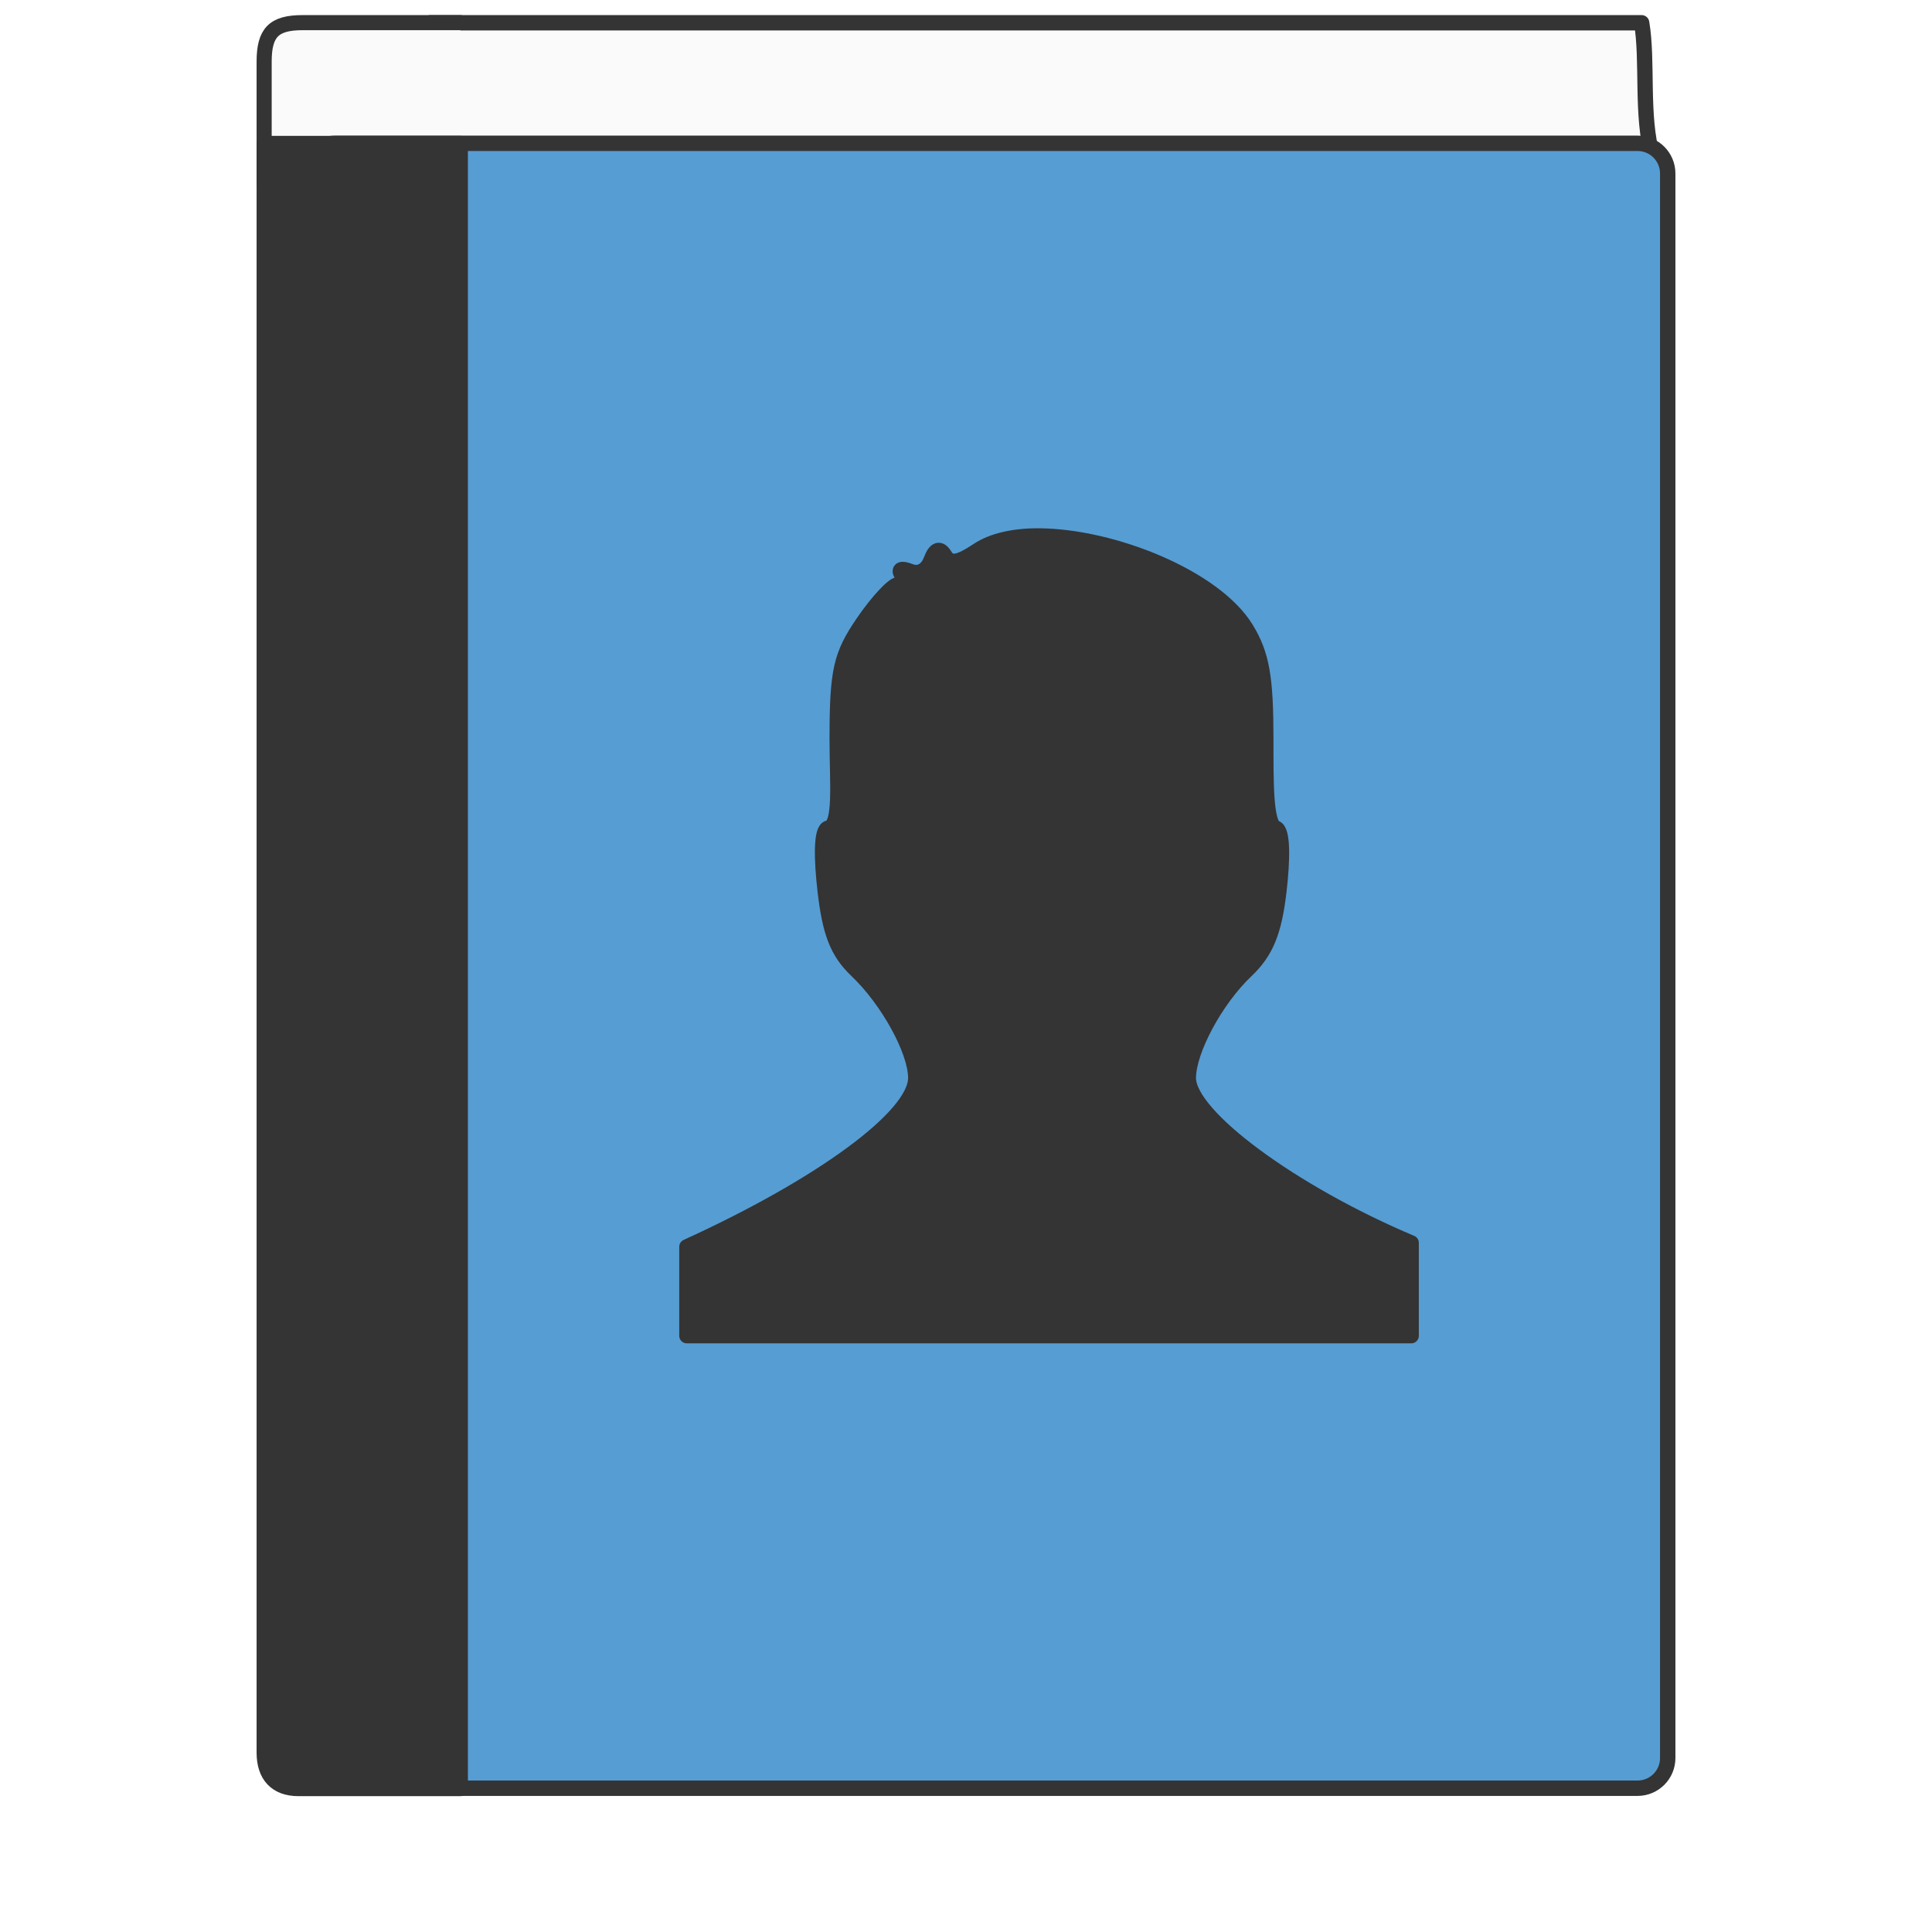
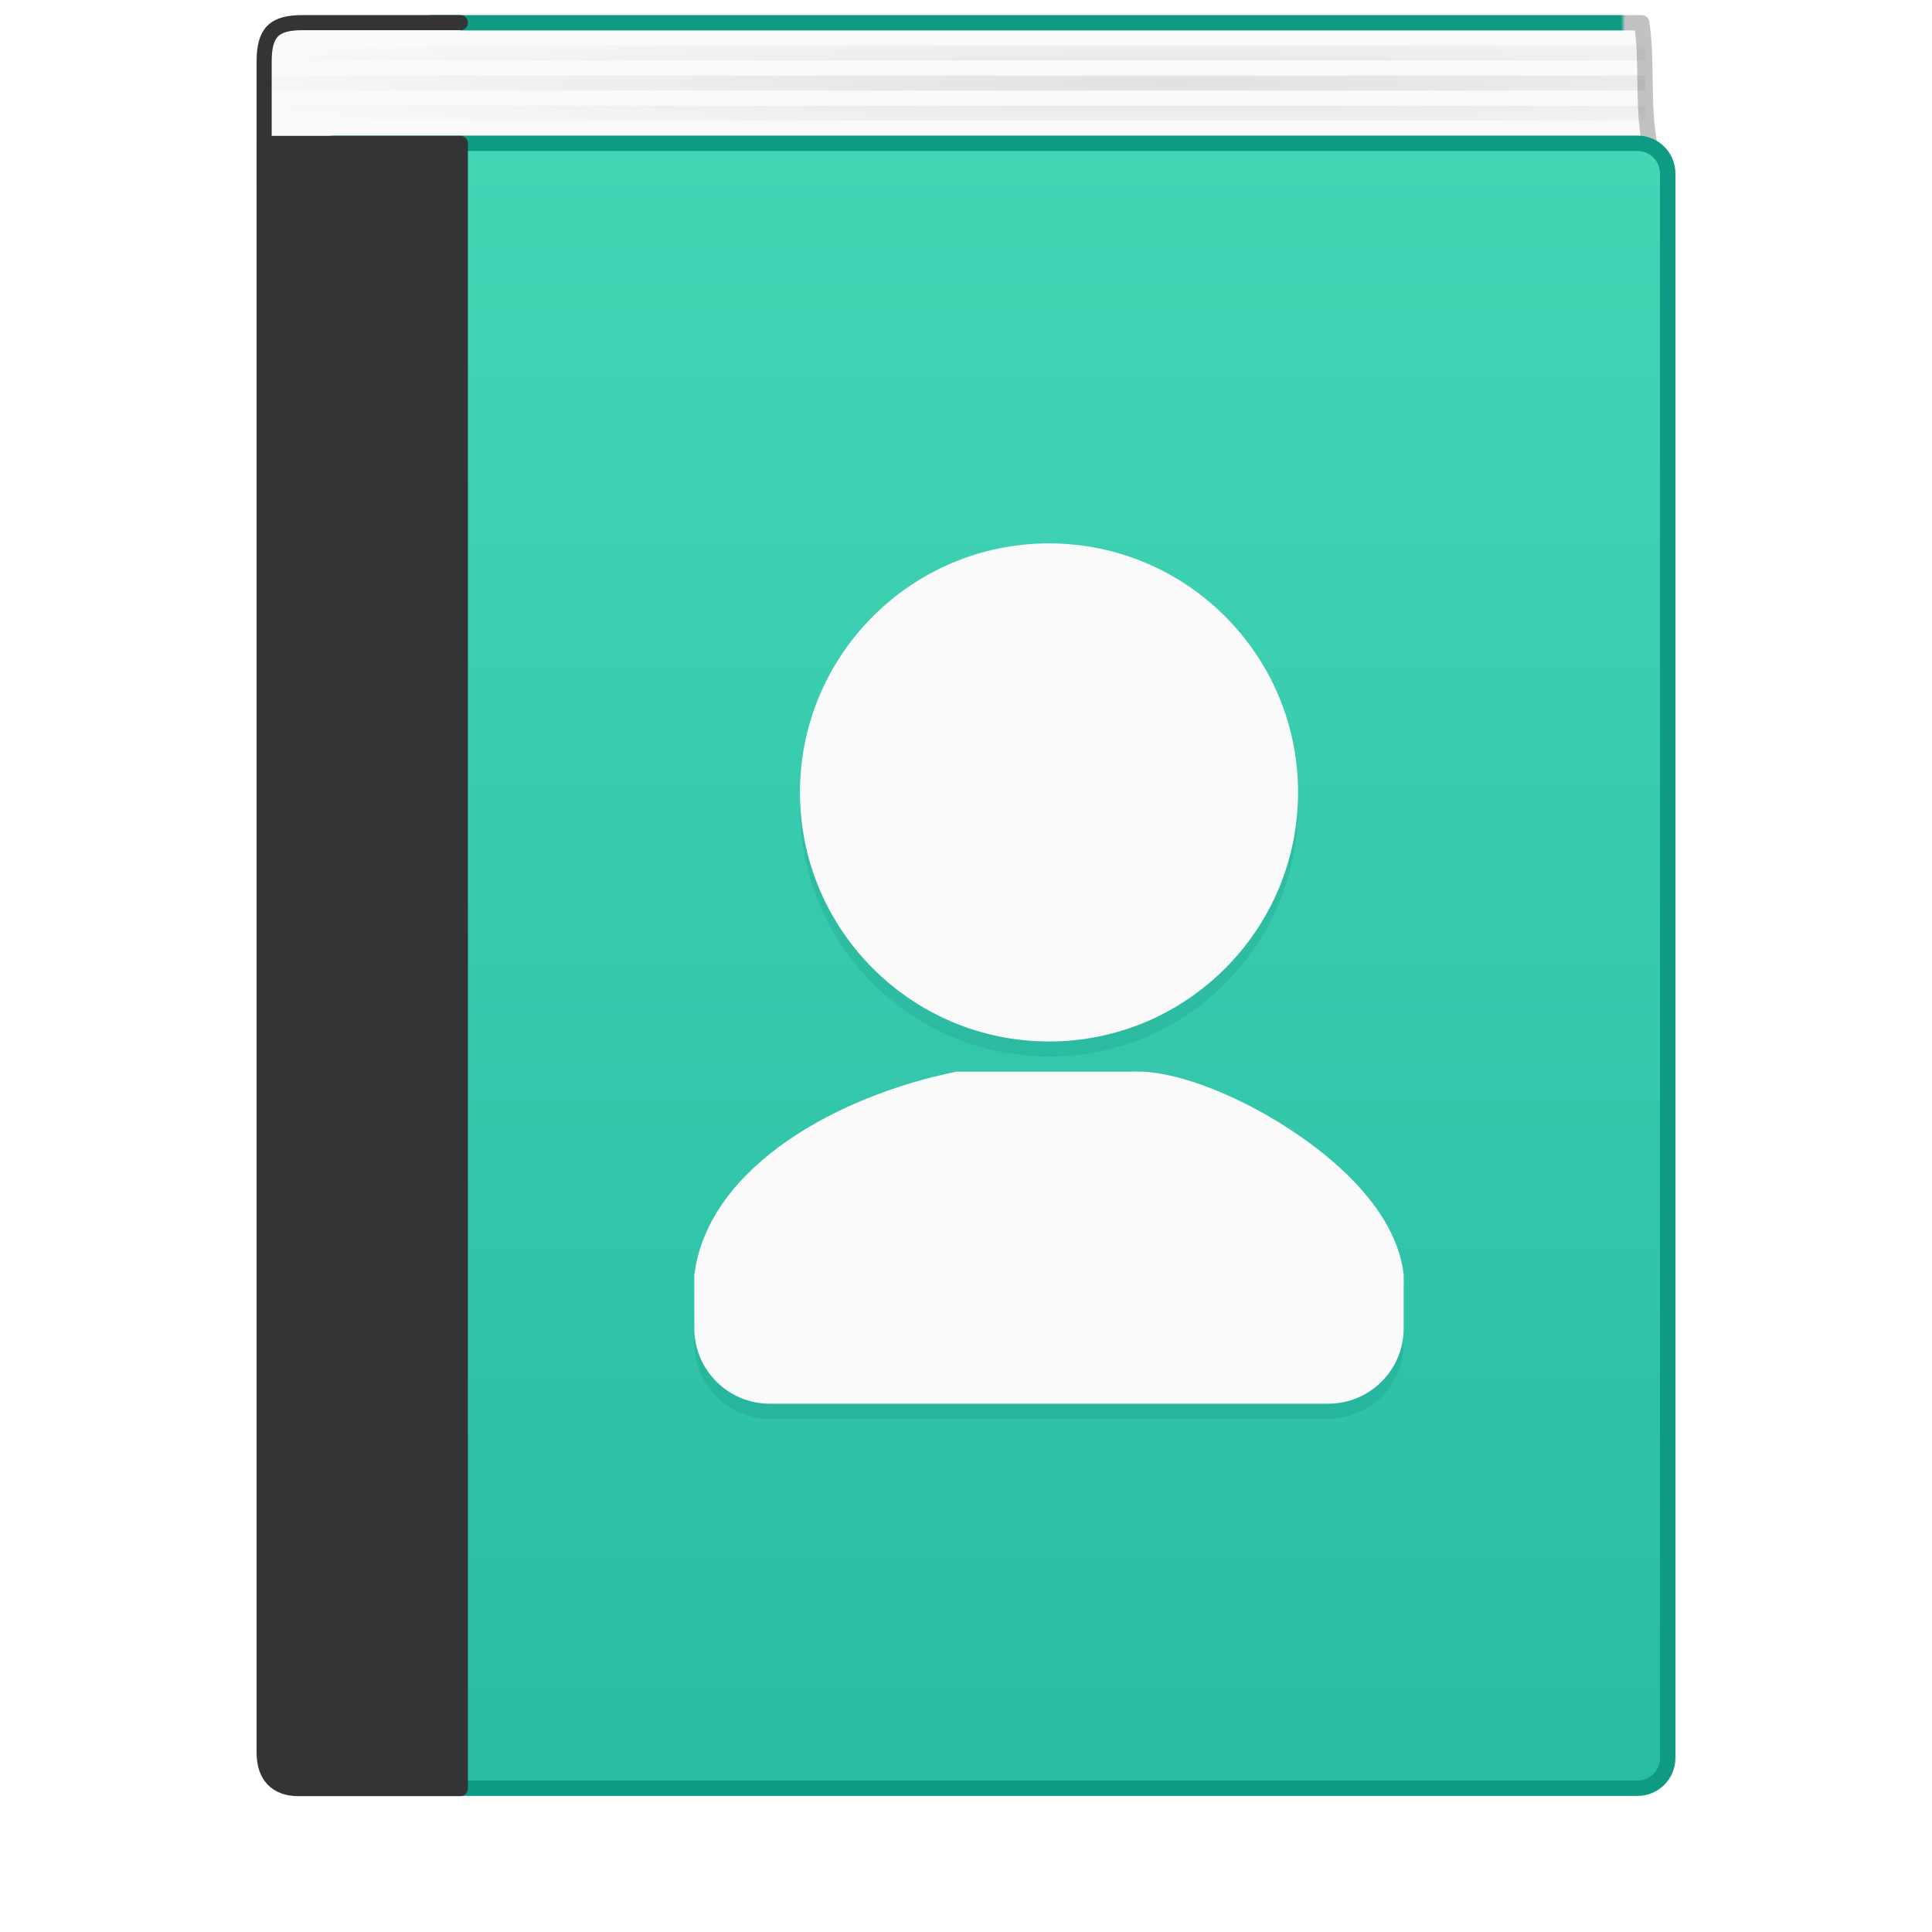
- <svg xmlns="http://www.w3.org/2000/svg" id="svg4134" height="128" width="128" version="1.1">
-   <defs id="defs4136" />
-   <path d="M 109.491,10.365 C 108.707,7.727 109.196,4.024 108.763,1.509 l -80.254,0 0.474,7.983" id="path2723" style="display:inline;fill:#fafafa;fill-opacity:1;stroke:#343434;stroke-width:1.017;stroke-linecap:butt;stroke-linejoin:round;stroke-miterlimit:0;stroke-dasharray:none;stroke-dashoffset:0;stroke-opacity:1" />
-   <path d="m 30.5,12.5 -10.4,0 c -1.484,0 -2.6,-0.116 -2.6,-0.268 l 0,-8.146 C 17.5,2.15 18.144,1.5 20.047,1.5 L 30.5,1.5" id="rect5505-21-3-9" style="color:#000000;display:inline;overflow:visible;visibility:visible;fill:#fafafa;fill-opacity:1;fill-rule:nonzero;stroke:#343434;stroke-width:1;stroke-linecap:round;stroke-linejoin:round;stroke-miterlimit:4;stroke-dasharray:none;stroke-dashoffset:0;stroke-opacity:1;marker:none;enable-background:accumulate" />
-   <rect width="90.299" height="108.981" rx="2" ry="2" x="20.192" y="9.494" id="rect2719" style="display:inline;fill:#569dd3;fill-opacity:1;stroke:#343434;stroke-width:1.019;stroke-linecap:round;stroke-linejoin:round;stroke-miterlimit:0;stroke-dasharray:none;stroke-dashoffset:0;stroke-opacity:1" />
-   <path d="m 30.5,9.5 c 0,0 0,75.793 0,109 l -10.729,0 c -1.484,0 -2.271,-0.875 -2.271,-2.38 l 0,-106.62 z" id="rect5505-21-3" style="color:#000000;display:inline;overflow:visible;visibility:visible;fill:#343434;fill-opacity:1;fill-rule:nonzero;stroke:#343434;stroke-width:1;stroke-linecap:round;stroke-linejoin:round;stroke-miterlimit:4;stroke-dasharray:none;stroke-dashoffset:0;stroke-opacity:1;marker:none;enable-background:accumulate" />
-   <path d="m 68.833,35.5 c -1.635,-0.01 -3.071,0.304 -4.049,0.953 -1.261,0.838 -1.817,0.944 -2.169,0.367 -0.337,-0.553 -0.643,-0.491 -0.94,0.293 -0.251,0.663 -0.776,0.966 -1.374,0.733 -0.57,-0.222 -0.804,-0.15 -0.578,0.22 0.217,0.356 0.111,0.66 -0.217,0.66 -0.328,0 -1.377,1.123 -2.313,2.492 -1.492,2.183 -1.735,3.181 -1.735,7.77 2.06e-4,2.88 0.285,5.683 -0.578,5.864 -0.506,0.106 -0.458,2.108 -0.217,4.178 0.315,2.708 0.786,4.034 2.097,5.278 2.041,1.937 3.904,5.29 3.904,7.111 0,2.549 -6.273,7.132 -15.163,11.183 l 0,5.897 c 18.508,0 48,0 48,0 l 0,-6.158 C 85.656,79.032 78.738,73.957 78.738,71.42 c 0,-1.816 1.792,-5.176 3.832,-7.111 1.311,-1.244 1.854,-2.57 2.169,-5.278 0.241,-2.071 0.274,-4.013 -0.217,-4.178 -0.676,-0.228 -0.651,-3.009 -0.651,-5.864 -3e-6,-4.094 -0.257,-5.617 -1.301,-7.331 -2.078,-3.409 -8.83,-6.128 -13.736,-6.158 z" id="rect2382" style="color:#000000;display:inline;overflow:visible;visibility:visible;fill:#343434;fill-opacity:1;fill-rule:nonzero;stroke:#343434;stroke-width:1;stroke-linecap:round;stroke-linejoin:round;stroke-miterlimit:4;stroke-dasharray:none;stroke-dashoffset:0;stroke-opacity:1;marker:none;enable-background:accumulate" />
+ <svg xmlns="http://www.w3.org/2000/svg" xmlns:xlink="http://www.w3.org/1999/xlink" id="svg4134" height="128" width="128" version="1.1">
+   <defs id="defs4136">
+     <linearGradient gradientTransform="matrix(1.900953,0,0,1.988092,6.824392,0.0408224)" gradientUnits="userSpaceOnUse" xlink:href="#linearGradient4652" id="linearGradient4335" y2="0.065" x2="54.887" y1="0.065" x1="5.212" />
+     <linearGradient id="linearGradient4652">
+       <stop offset="0" style="stop-color:#0e9a83;stop-opacity:1" id="stop4654" />
+       <stop offset="0.96" style="stop-color:#0e9a83;stop-opacity:1" id="stop4656" />
+       <stop offset="0.963" style="stop-color:#c2c2c2;stop-opacity:1" id="stop4658" />
+       <stop offset="1" style="stop-color:#c2c2c2;stop-opacity:1" id="stop4660" />
+     </linearGradient>
+     <linearGradient xlink:href="#linearGradient924" id="linearGradient918" x1="72" y1="10" x2="72" y2="118" gradientUnits="userSpaceOnUse" gradientTransform="translate(-9.999978e-7,-5.5966265e-6)" />
+     <linearGradient id="linearGradient924">
+       <stop offset="0" style="stop-color:#43d6b5;stop-opacity:1" id="stop920" />
+       <stop offset="1" style="stop-color:#28bca3;stop-opacity:1" id="stop922" />
+     </linearGradient>
+     <radialGradient gradientTransform="matrix(1.333343,0,0,0.08199654,-8.35227,-3.92414)" gradientUnits="userSpaceOnUse" xlink:href="#linearGradient3287" id="radialGradient3231" fy="114.831" fx="64.389" r="52.5" cy="114.831" cx="64.389" />
+     <linearGradient id="linearGradient3287">
+       <stop offset="0" style="stop-color:#000000;stop-opacity:1" id="stop3289" />
+       <stop offset="1" style="stop-color:#000000;stop-opacity:0" id="stop3291" />
+     </linearGradient>
+   </defs>
+   <path d="M 109.491,10.365 C 108.707,7.727 109.196,4.024 108.763,1.509 H 28.509 l 0.474,7.983" id="path2723-3" style="display:inline;fill:#fafafa;fill-opacity:1;stroke:url(#linearGradient4335);stroke-width:1.017;stroke-linecap:butt;stroke-linejoin:round;stroke-miterlimit:0;stroke-dasharray:none;stroke-dashoffset:0;stroke-opacity:1" />
+   <path d="m 30.5,12.5 h -10.4 c -1.484,0 -2.6,-0.116 -2.6,-0.268 V 4.086 c 0,-1.936 0.644,-2.586 2.547,-2.586 h 10.453" id="rect5505-21-3-9-6" style="color:#000000;display:inline;overflow:visible;visibility:visible;fill:#fafafa;fill-opacity:1;fill-rule:nonzero;stroke:#343434;stroke-width:1;stroke-linecap:round;stroke-linejoin:round;stroke-miterlimit:4;stroke-dasharray:none;stroke-dashoffset:0;stroke-opacity:1;marker:none;enable-background:accumulate" />
+   <rect width="90.299" height="108.981" rx="2" ry="2" x="20.192" y="9.494" id="rect2719-7" style="display:inline;fill:url(#linearGradient918);fill-opacity:1;stroke:#0e9a83;stroke-width:1.019;stroke-linecap:round;stroke-linejoin:round;stroke-miterlimit:0;stroke-dasharray:none;stroke-dashoffset:0;stroke-opacity:1" />
+   <path style="color:#000000;font-style:normal;font-variant:normal;font-weight:normal;font-stretch:normal;font-size:medium;line-height:normal;font-family:sans-serif;font-variant-ligatures:normal;font-variant-position:normal;font-variant-caps:normal;font-variant-numeric:normal;font-variant-alternates:normal;font-feature-settings:normal;text-indent:0;text-align:start;text-decoration:none;text-decoration-line:none;text-decoration-style:solid;text-decoration-color:#000000;letter-spacing:normal;word-spacing:normal;text-transform:none;writing-mode:lr-tb;direction:ltr;text-orientation:mixed;dominant-baseline:auto;baseline-shift:baseline;text-anchor:start;white-space:normal;shape-padding:0;clip-rule:nonzero;display:inline;overflow:visible;visibility:visible;opacity:0.15;isolation:auto;mix-blend-mode:normal;color-interpolation:sRGB;color-interpolation-filters:linearRGB;solid-color:#000000;solid-opacity:1;vector-effect:none;fill:#007367;fill-opacity:1;fill-rule:nonzero;stroke:none;stroke-width:1;stroke-linecap:round;stroke-linejoin:round;stroke-miterlimit:4;stroke-dasharray:none;stroke-dashoffset:0;stroke-opacity:1;marker:none;color-rendering:auto;image-rendering:auto;shape-rendering:auto;text-rendering:auto;enable-background:accumulate" d="m 69.5,37 c -9.107,0 -16.5,7.393 -16.5,16.5 0,9.107 7.393,16.5 16.5,16.5 9.107,0 16.5,-7.393 16.5,-16.5 0,-9.107 -7.393,-16.5 -16.5,-16.5 z m -6.078,35 c -0.033,-8.4e-5 -0.067,0.003 -0.1,0.01 -3.841,0.781 -7.898,2.319 -11.143,4.562 -3.245,2.244 -5.7,5.22 -6.176,8.863 -0.003,0.021 -0.004,0.043 -0.004,0.064 v 3.5 c 0,2.761 2.239,5 5,5 h 18.5 18.5 c 2.761,0 5,-2.239 5,-5 v -3.5 c -3.01e-4,-0.018 -0.002,-0.037 -0.004,-0.055 -0.406,-3.646 -3.544,-6.926 -7.135,-9.355 -3.591,-2.43 -7.637,-4.023 -10.27,-4.09 -0.005,-6.2e-5 -0.009,-6.2e-5 -0.014,0 z" id="path933" />
+   <g id="g991" style="opacity:1" transform="translate(-9.999978e-7,-5.5966265e-6)" />
+   <path style="color:#000000;font-style:normal;font-variant:normal;font-weight:normal;font-stretch:normal;font-size:medium;line-height:normal;font-family:sans-serif;font-variant-ligatures:normal;font-variant-position:normal;font-variant-caps:normal;font-variant-numeric:normal;font-variant-alternates:normal;font-feature-settings:normal;text-indent:0;text-align:start;text-decoration:none;text-decoration-line:none;text-decoration-style:solid;text-decoration-color:#000000;letter-spacing:normal;word-spacing:normal;text-transform:none;writing-mode:lr-tb;direction:ltr;text-orientation:mixed;dominant-baseline:auto;baseline-shift:baseline;text-anchor:start;white-space:normal;shape-padding:0;clip-rule:nonzero;display:inline;overflow:visible;visibility:visible;opacity:1;isolation:auto;mix-blend-mode:normal;color-interpolation:sRGB;color-interpolation-filters:linearRGB;solid-color:#000000;solid-opacity:1;vector-effect:none;fill:#fafafa;fill-opacity:1;fill-rule:nonzero;stroke:none;stroke-width:1;stroke-linecap:round;stroke-linejoin:round;stroke-miterlimit:4;stroke-dasharray:none;stroke-dashoffset:0;stroke-opacity:1;marker:none;color-rendering:auto;image-rendering:auto;shape-rendering:auto;text-rendering:auto;enable-background:accumulate" d="m 69.5,36 c -9.107,0 -16.5,7.393 -16.5,16.5 0,9.107 7.393,16.5 16.5,16.5 9.107,0 16.5,-7.393 16.5,-16.5 0,-9.107 -7.393,-16.5 -16.5,-16.5 z m -6.078,35 c -0.033,-8.4e-5 -0.067,0.003 -0.1,0.01 -3.841,0.781 -7.898,2.319 -11.143,4.562 -3.245,2.244 -5.7,5.22 -6.176,8.863 -0.003,0.021 -0.004,0.043 -0.004,0.064 v 3.5 c 0,2.761 2.239,5 5,5 h 18.5 18.5 c 2.761,0 5,-2.239 5,-5 v -3.5 c -3.01e-4,-0.018 -0.002,-0.037 -0.004,-0.055 -0.406,-3.646 -3.544,-6.926 -7.135,-9.355 -3.591,-2.43 -7.637,-4.023 -10.27,-4.09 -0.005,-6.2e-5 -0.009,-6.2e-5 -0.014,0 z" id="path930" />
+   <path d="m 30.5,9.5 c 0,0 0,75.793 0,109 H 19.771 c -1.484,0 -2.271,-0.875 -2.271,-2.38 V 9.5 Z" id="rect5505-21-3-5" style="color:#000000;display:inline;overflow:visible;visibility:visible;fill:#343434;fill-opacity:1;fill-rule:nonzero;stroke:#343434;stroke-width:1;stroke-linecap:round;stroke-linejoin:round;stroke-miterlimit:4;stroke-dasharray:none;stroke-dashoffset:0;stroke-opacity:1;marker:none;enable-background:accumulate" />
+   <path d="m 17.5,3.5 h 91.5 M 17.5,5.5 h 91.5 M 17.5,7.5 h 91.5" id="path3262" style="opacity:0.1;fill:none;stroke:url(#radialGradient3231);stroke-width:1px;stroke-linecap:butt;stroke-linejoin:miter;stroke-opacity:1" />
</svg>
